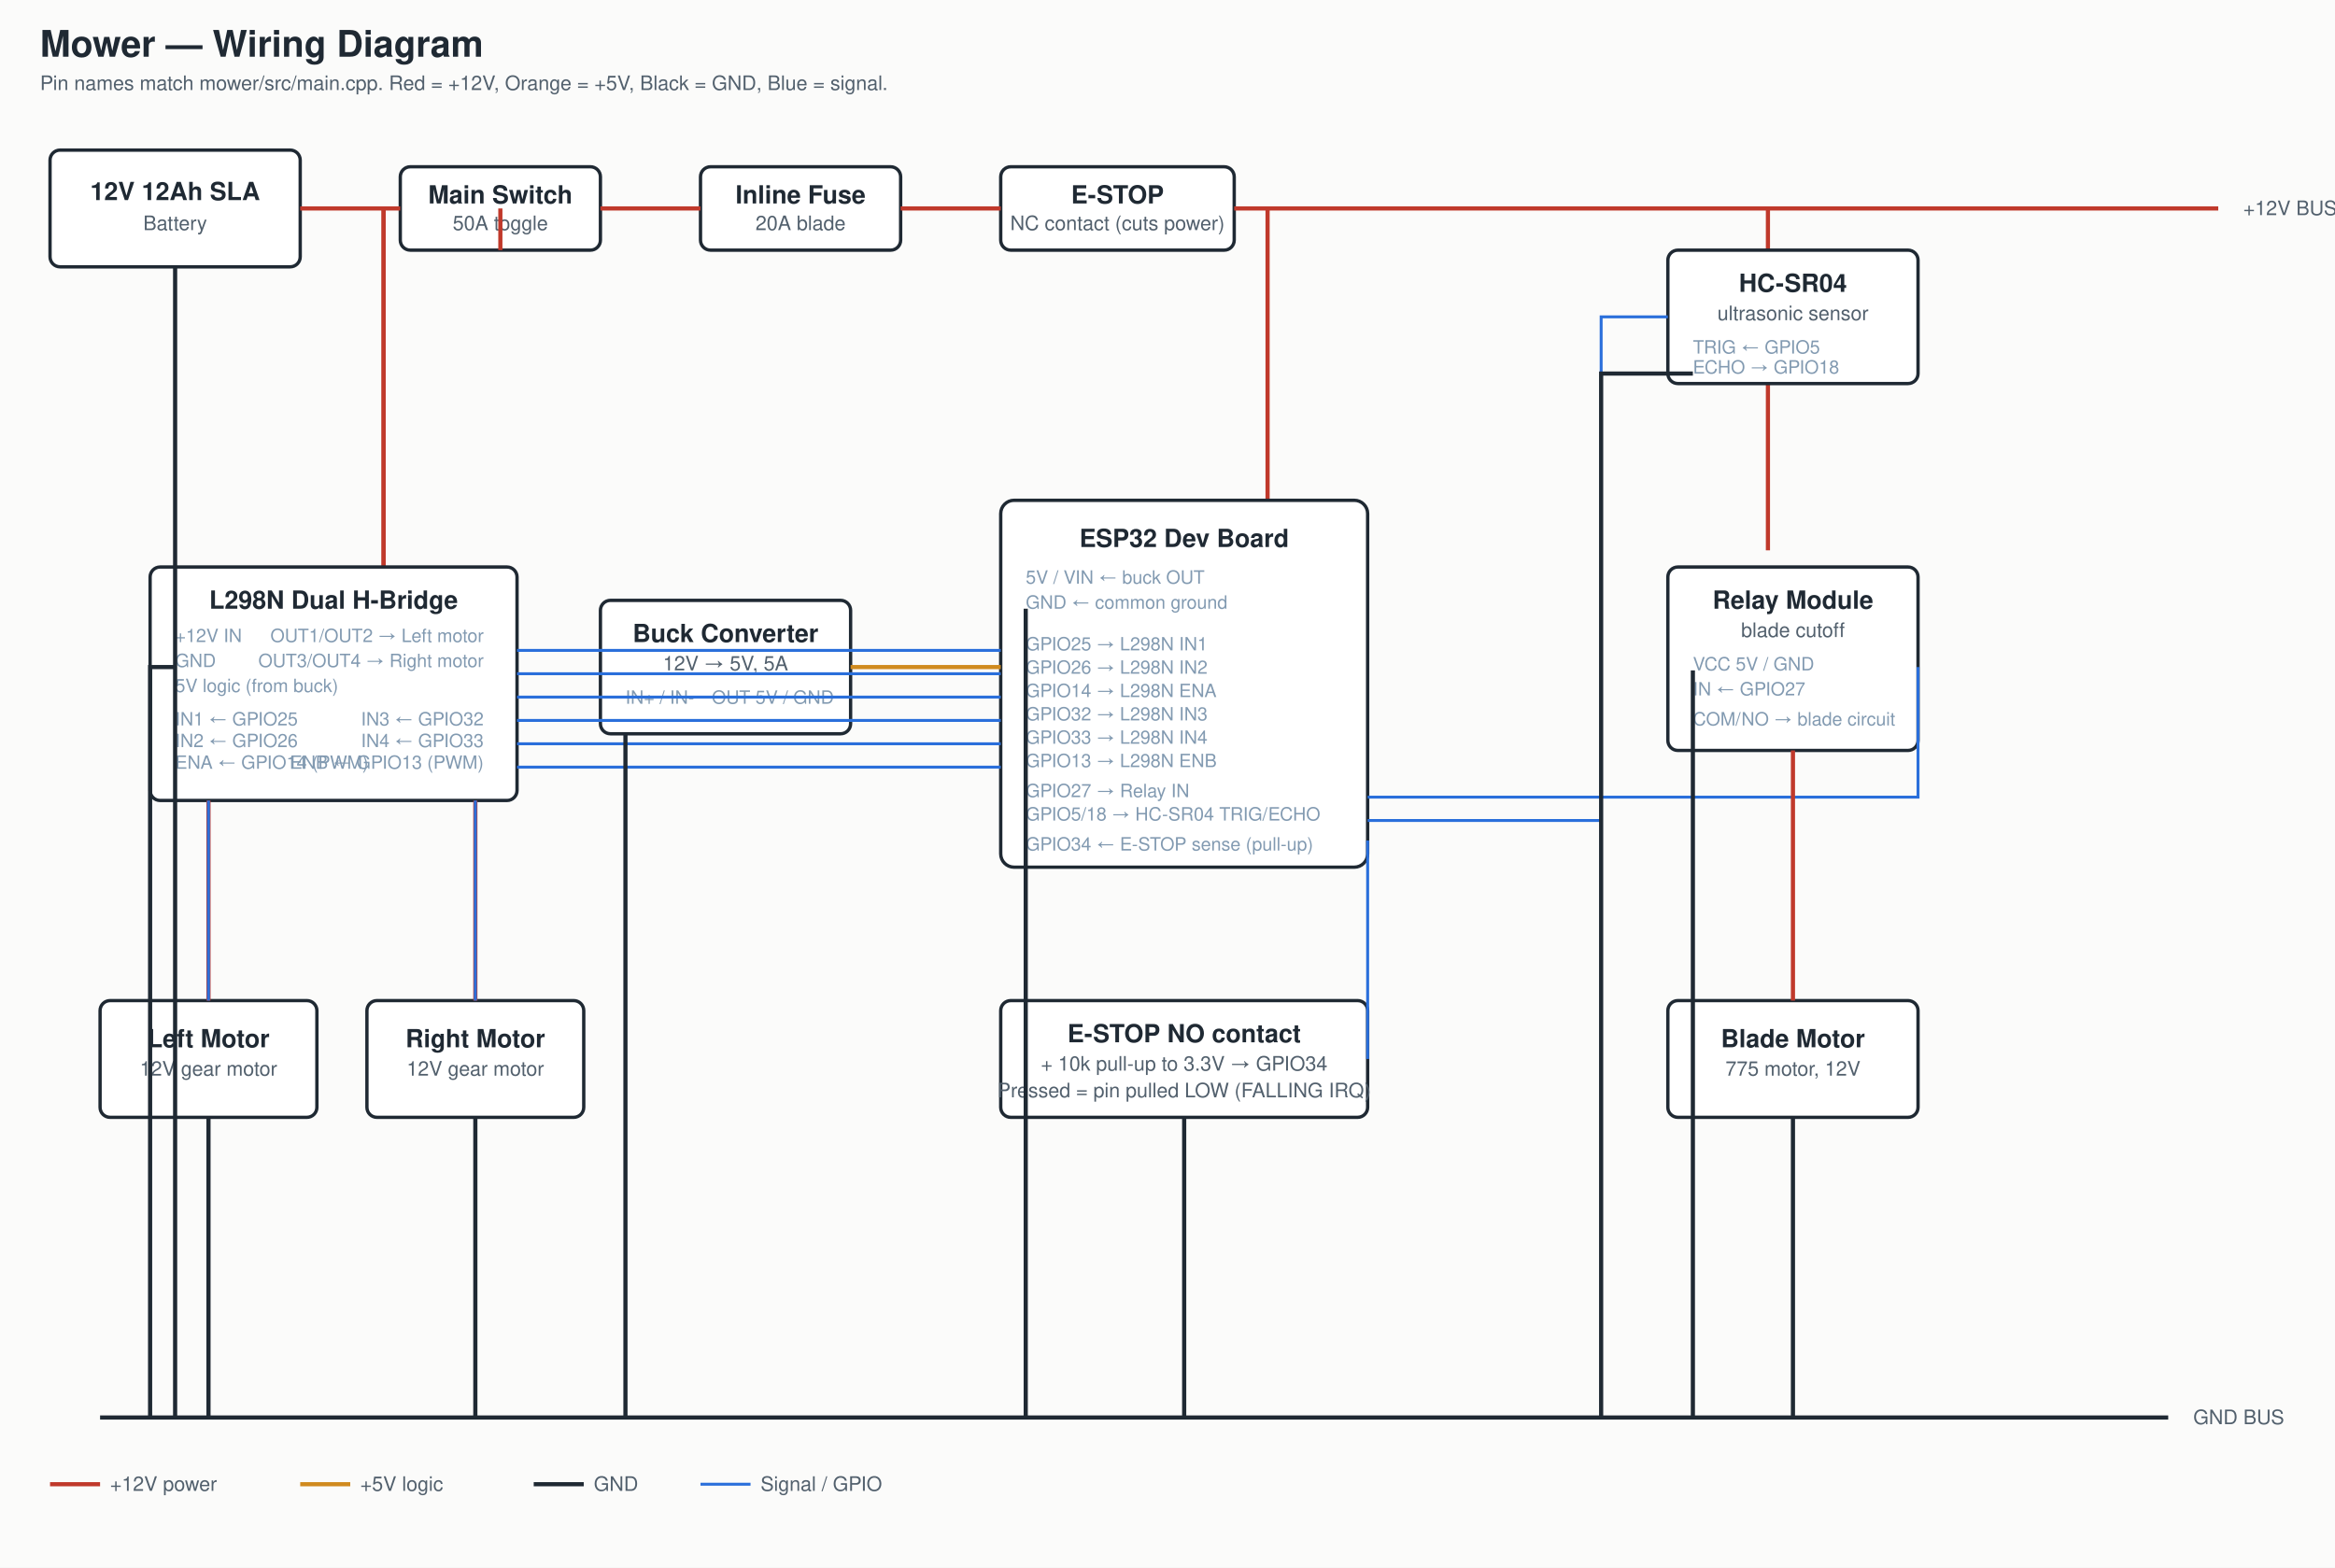
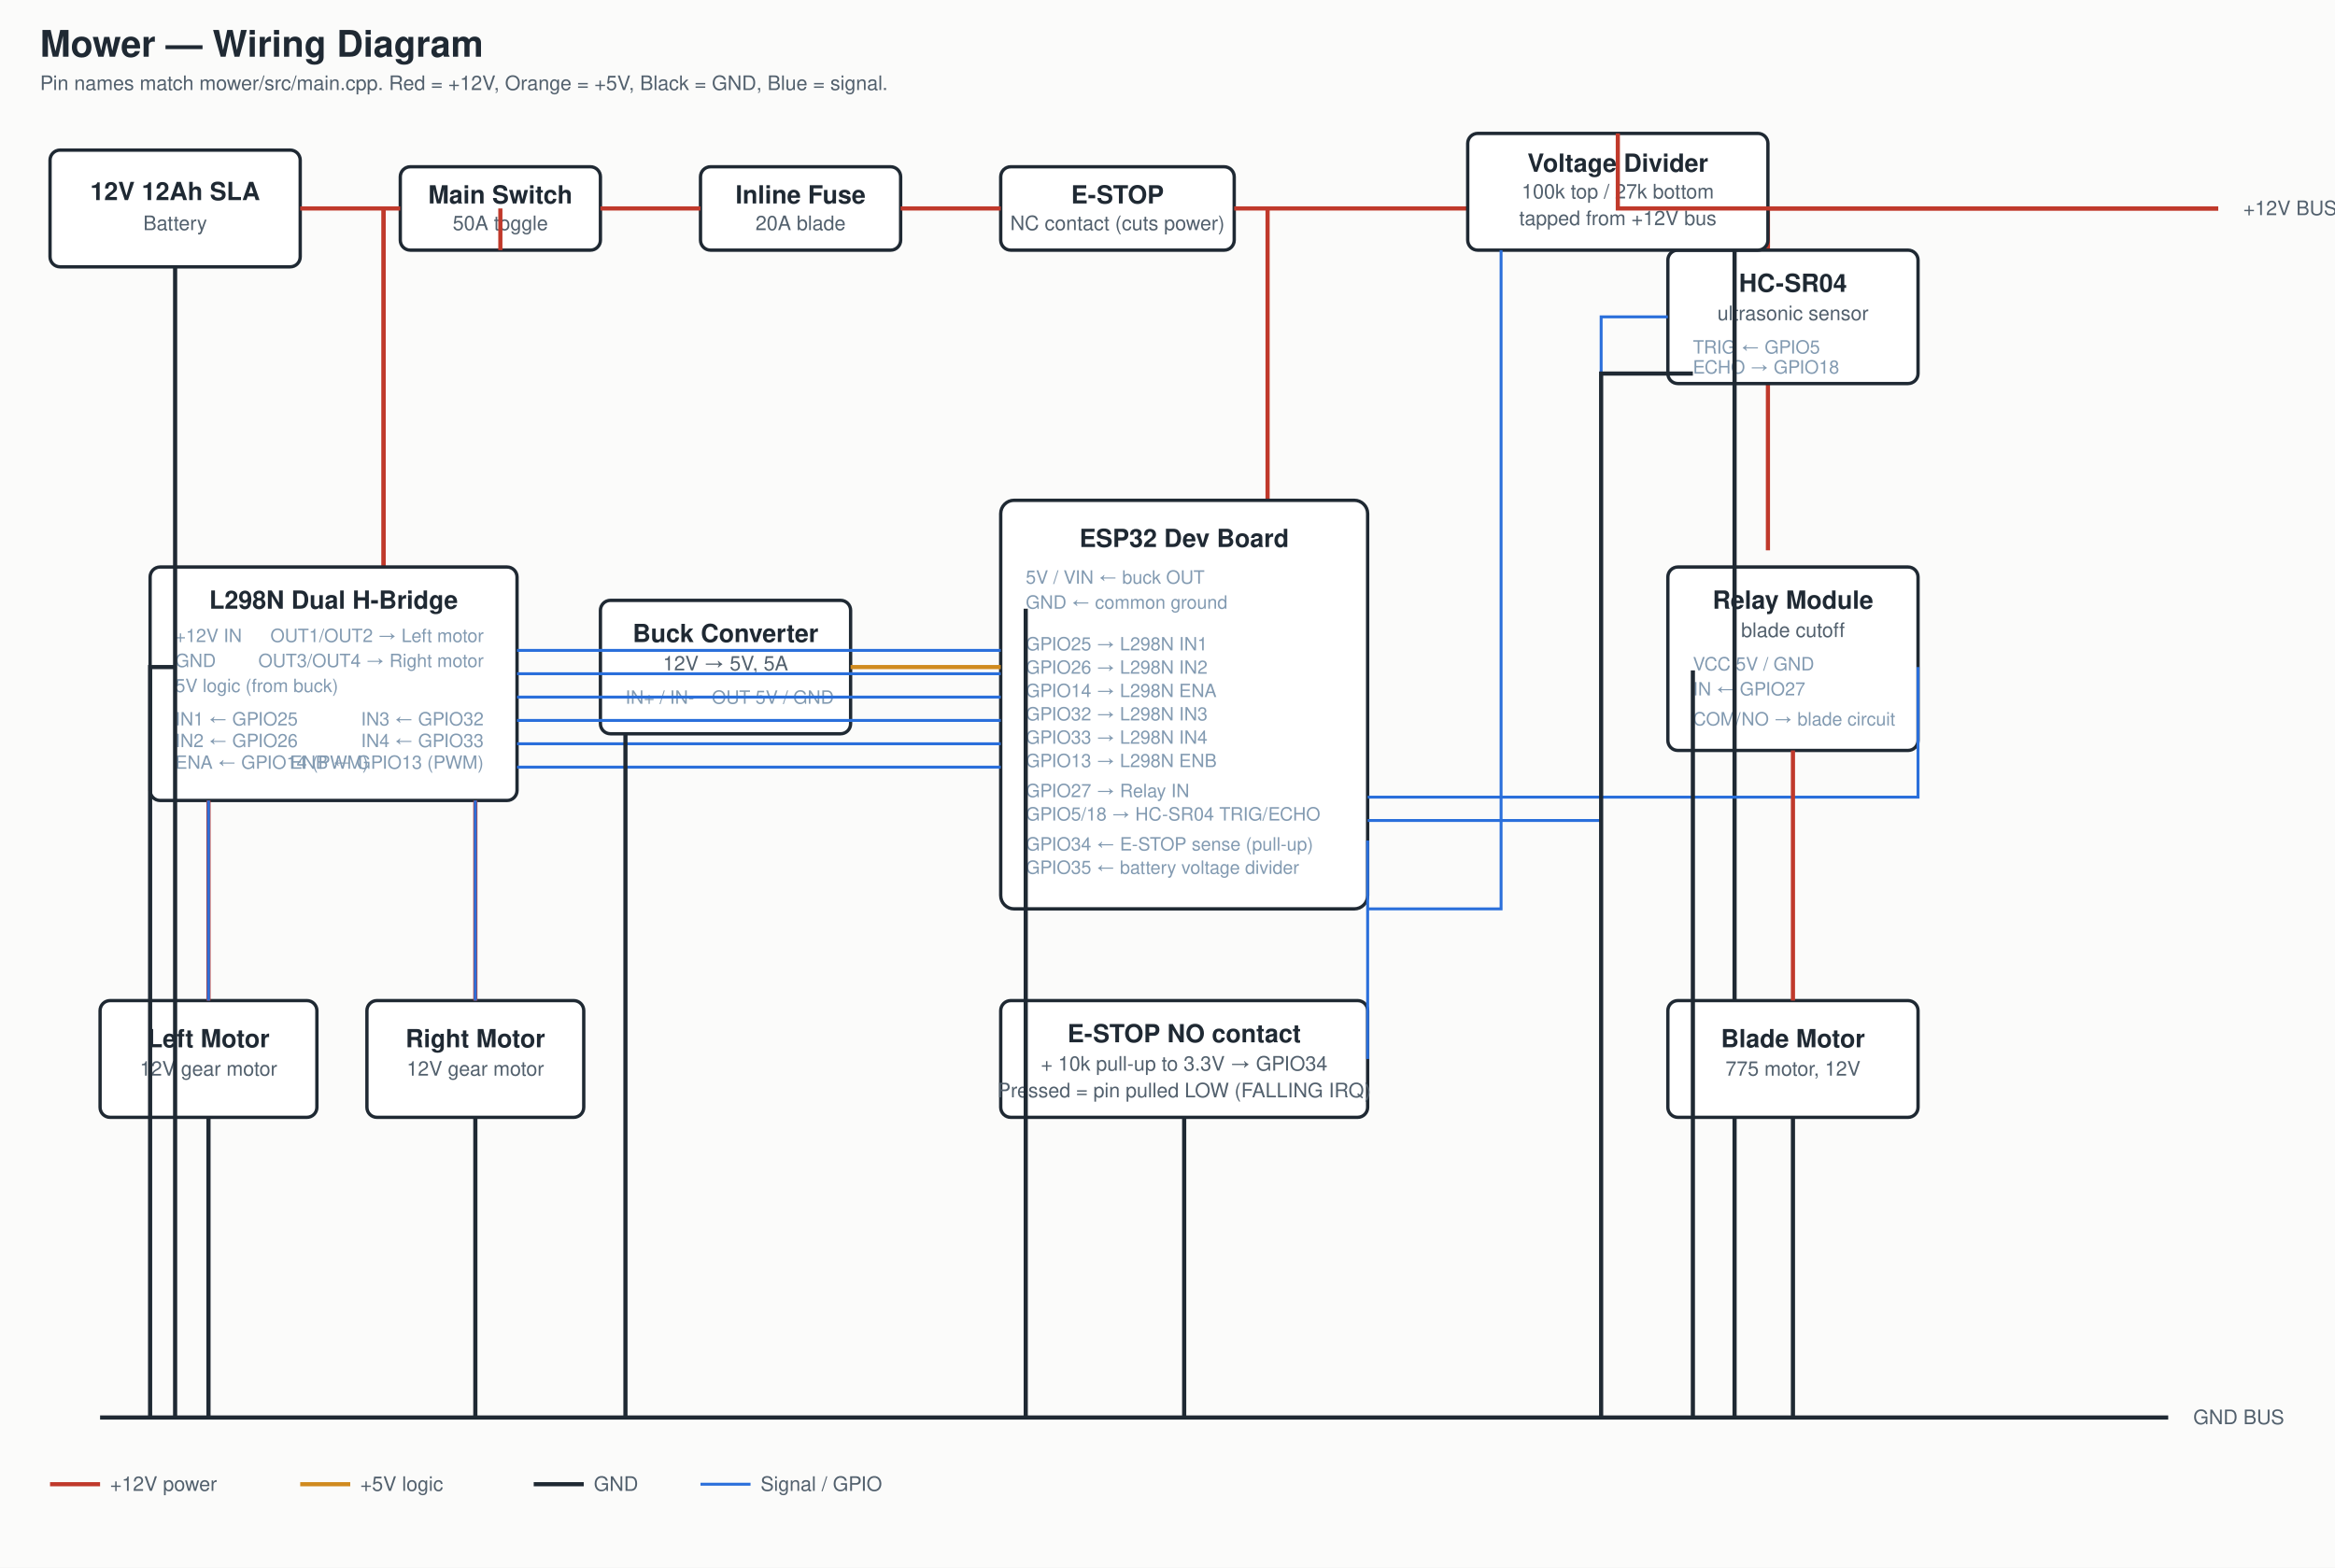
<svg xmlns="http://www.w3.org/2000/svg" viewBox="0 0 1400 940" font-family="Helvetica, Arial, sans-serif">
  <style>
    .box { fill: #ffffff; stroke: #1f2933; stroke-width: 2; }
    .label { fill: #1f2933; font-size: 15px; font-weight: 600; }
    .sub { fill: #52606d; font-size: 12px; }
    .pin { fill: #829ab1; font-size: 11px; }
    .w12v { stroke: #c0392b; stroke-width: 2.5; fill: none; }
    .wgnd { stroke: #1f2933; stroke-width: 2.5; fill: none; }
    .w5v  { stroke: #d08a1e; stroke-width: 2.5; fill: none; }
    .wsig { stroke: #2a6fdb; stroke-width: 1.75; fill: none; }
    .dot  { fill: #1f2933; }
  </style>
  <rect x="0" y="0" width="1400" height="940" fill="#fbfbfa" />
  <text x="24" y="34" font-size="22" font-weight="700" fill="#1f2933">Mower — Wiring Diagram</text>
  <text x="24" y="54" class="sub">Pin names match mower/src/main.cpp. Red = +12V, Orange = +5V, Black = GND, Blue = signal.</text>
  <g>
    <rect class="box" x="30" y="90" width="150" height="70" rx="6" />
    <text x="105" y="120" class="label" text-anchor="middle">12V 12Ah SLA</text>
    <text x="105" y="138" class="sub" text-anchor="middle">Battery</text>
    <rect class="box" x="240" y="100" width="120" height="50" rx="6" />
    <text x="300" y="122" class="label" text-anchor="middle">Main Switch</text>
    <text x="300" y="138" class="sub" text-anchor="middle">50A toggle</text>
    <rect class="box" x="420" y="100" width="120" height="50" rx="6" />
    <text x="480" y="122" class="label" text-anchor="middle">Inline Fuse</text>
    <text x="480" y="138" class="sub" text-anchor="middle">20A blade</text>
    <rect class="box" x="600" y="100" width="140" height="50" rx="6" />
    <text x="670" y="122" class="label" text-anchor="middle">E-STOP</text>
    <text x="670" y="138" class="sub" text-anchor="middle">NC contact (cuts power)</text>
    <path class="w12v" d="M180,125 H240" />
    <path class="w12v" d="M360,125 H420" />
    <path class="w12v" d="M540,125 H600" />
    <path class="w12v" d="M740,125 H1330" />
    <text x="1345" y="129" class="sub">+12V BUS</text>
  </g>
  <path class="w12v" d="M300,150 V125" />
  <path class="w12v" d="M230,340 V125 H230" />
  <path class="w12v" d="M230,125 V340" />
  <path class="w12v" d="M760,125 V300" />
  <path class="w12v" d="M1060,125 V330" />
  <rect class="box" x="90" y="340" width="220" height="140" rx="6" />
  <text x="200" y="365" class="label" text-anchor="middle">L298N Dual H-Bridge</text>
  <text x="105" y="385" class="pin">+12V IN</text>
  <text x="105" y="400" class="pin">GND</text>
  <text x="105" y="415" class="pin">5V logic (from buck)</text>
  <text x="290" y="385" class="pin" text-anchor="end">OUT1/OUT2 → Left motor</text>
  <text x="290" y="400" class="pin" text-anchor="end">OUT3/OUT4 → Right motor</text>
  <text x="105" y="435" class="pin">IN1 ← GPIO25</text>
  <text x="105" y="448" class="pin">IN2 ← GPIO26</text>
  <text x="105" y="461" class="pin">ENA ← GPIO14 (PWM)</text>
  <text x="290" y="435" class="pin" text-anchor="end">IN3 ← GPIO32</text>
  <text x="290" y="448" class="pin" text-anchor="end">IN4 ← GPIO33</text>
  <text x="290" y="461" class="pin" text-anchor="end">ENB ← GPIO13 (PWM)</text>
  <rect class="box" x="360" y="360" width="150" height="80" rx="6" />
  <text x="435" y="385" class="label" text-anchor="middle">Buck Converter</text>
  <text x="435" y="402" class="sub" text-anchor="middle">12V → 5V, 5A</text>
  <text x="375" y="422" class="pin">IN+ / IN-</text>
  <text x="500" y="422" class="pin" text-anchor="end">OUT 5V / GND</text>
-   <rect class="box" x="600" y="300" width="220" height="220" rx="8" stroke-width="3" />
+   <rect class="box" x="600" y="300" width="220" height="245" rx="8" stroke-width="3" />
  <text x="710" y="328" class="label" text-anchor="middle" font-size="17">ESP32 Dev Board</text>
  <text x="615" y="350" class="pin">5V / VIN ← buck OUT</text>
  <text x="615" y="365" class="pin">GND ← common ground</text>
  <text x="615" y="390" class="pin">GPIO25 → L298N IN1</text>
  <text x="615" y="404" class="pin">GPIO26 → L298N IN2</text>
  <text x="615" y="418" class="pin">GPIO14 → L298N ENA</text>
  <text x="615" y="432" class="pin">GPIO32 → L298N IN3</text>
  <text x="615" y="446" class="pin">GPIO33 → L298N IN4</text>
  <text x="615" y="460" class="pin">GPIO13 → L298N ENB</text>
  <text x="615" y="478" class="pin">GPIO27 → Relay IN</text>
  <text x="615" y="492" class="pin">GPIO5/18 → HC-SR04 TRIG/ECHO</text>
  <text x="615" y="510" class="pin">GPIO34 ← E-STOP sense (pull-up)</text>
+   <text x="615" y="524" class="pin">GPIO35 ← battery voltage divider</text>
  <rect class="box" x="1000" y="340" width="150" height="110" rx="6" />
  <text x="1075" y="365" class="label" text-anchor="middle">Relay Module</text>
  <text x="1075" y="382" class="sub" text-anchor="middle">blade cutoff</text>
  <text x="1015" y="402" class="pin">VCC 5V / GND</text>
  <text x="1015" y="417" class="pin">IN ← GPIO27</text>
  <text x="1015" y="435" class="pin">COM/NO → blade circuit</text>
  <rect class="box" x="1000" y="150" width="150" height="80" rx="6" />
  <text x="1075" y="175" class="label" text-anchor="middle">HC-SR04</text>
  <text x="1075" y="192" class="sub" text-anchor="middle">ultrasonic sensor</text>
  <text x="1015" y="212" class="pin">TRIG ← GPIO5</text>
  <text x="1015" y="224" class="pin">ECHO → GPIO18</text>
  <rect class="box" x="600" y="600" width="220" height="70" rx="6" />
  <text x="710" y="625" class="label" text-anchor="middle">E-STOP NO contact</text>
  <text x="710" y="642" class="sub" text-anchor="middle">+ 10k pull-up to 3.3V → GPIO34</text>
  <text x="710" y="658" class="sub" text-anchor="middle">Pressed = pin pulled LOW (FALLING IRQ)</text>
+   <rect class="box" x="880" y="80" width="180" height="70" rx="6" />
+   <text x="970" y="103" class="label" text-anchor="middle">Voltage Divider</text>
+   <text x="970" y="119" class="sub" text-anchor="middle">100k top / 27k bottom</text>
+   <text x="970" y="135" class="sub" text-anchor="middle">tapped from +12V bus</text>
+   <path class="w12v" d="M970,80 V125 H1330" />
+   <path class="wgnd" d="M1040,150 V850" />
+   <path class="wsig" d="M900,150 V545 H820" />
  <path class="wsig" d="M600,390 H310" />
  <path class="wsig" d="M600,404 H310" />
  <path class="wsig" d="M600,418 H310" />
  <path class="wsig" d="M600,432 H310" />
  <path class="wsig" d="M600,446 H310" />
  <path class="wsig" d="M600,460 H310" />
  <path class="wsig" d="M820,478 H1150 V400 H1150" />
  <path class="wsig" d="M820,492 H960 V190 H1000" />
  <path class="wsig" d="M820,504 V635 H820" />
  <path class="w5v" d="M510,400 H600" />
  <rect class="box" x="60" y="600" width="130" height="70" rx="6" />
  <text x="125" y="628" class="label" text-anchor="middle">Left Motor</text>
  <text x="125" y="645" class="sub" text-anchor="middle">12V gear motor</text>
  <rect class="box" x="220" y="600" width="130" height="70" rx="6" />
  <text x="285" y="628" class="label" text-anchor="middle">Right Motor</text>
  <text x="285" y="645" class="sub" text-anchor="middle">12V gear motor</text>
  <rect class="box" x="1000" y="600" width="150" height="70" rx="6" />
  <text x="1075" y="628" class="label" text-anchor="middle">Blade Motor</text>
  <text x="1075" y="645" class="sub" text-anchor="middle">775 motor, 12V</text>
  <path class="w12v" d="M125,600 V480" />
  <path class="w12v" d="M285,600 V480" />
  <path class="wsig" d="M125,600 V480" />
  <path class="wsig" d="M285,600 V480" />
  <path class="w12v" d="M1075,600 V450" />
  <path class="wgnd" d="M60,850 H1300" />
  <text x="1315" y="854" class="sub">GND BUS</text>
  <path class="wgnd" d="M105,160 V850" />
  <path class="wgnd" d="M105,400 H90 V850" />
  <path class="wgnd" d="M375,440 V850" />
  <path class="wgnd" d="M615,365 V850" />
  <path class="wgnd" d="M1015,402 V850" />
  <path class="wgnd" d="M1015,224 H960 V850" />
  <path class="wgnd" d="M125,670 V850" />
  <path class="wgnd" d="M285,670 V850" />
  <path class="wgnd" d="M1075,670 V850" />
  <path class="wgnd" d="M710,670 V850" />
  <g transform="translate(30,890)">
    <line x1="0" y1="0" x2="30" y2="0" class="w12v" />
    <text x="36" y="4" class="sub">+12V power</text>
    <line x1="150" y1="0" x2="180" y2="0" class="w5v" />
    <text x="186" y="4" class="sub">+5V logic</text>
    <line x1="290" y1="0" x2="320" y2="0" class="wgnd" />
    <text x="326" y="4" class="sub">GND</text>
    <line x1="390" y1="0" x2="420" y2="0" class="wsig" />
    <text x="426" y="4" class="sub">Signal / GPIO</text>
  </g>
</svg>
